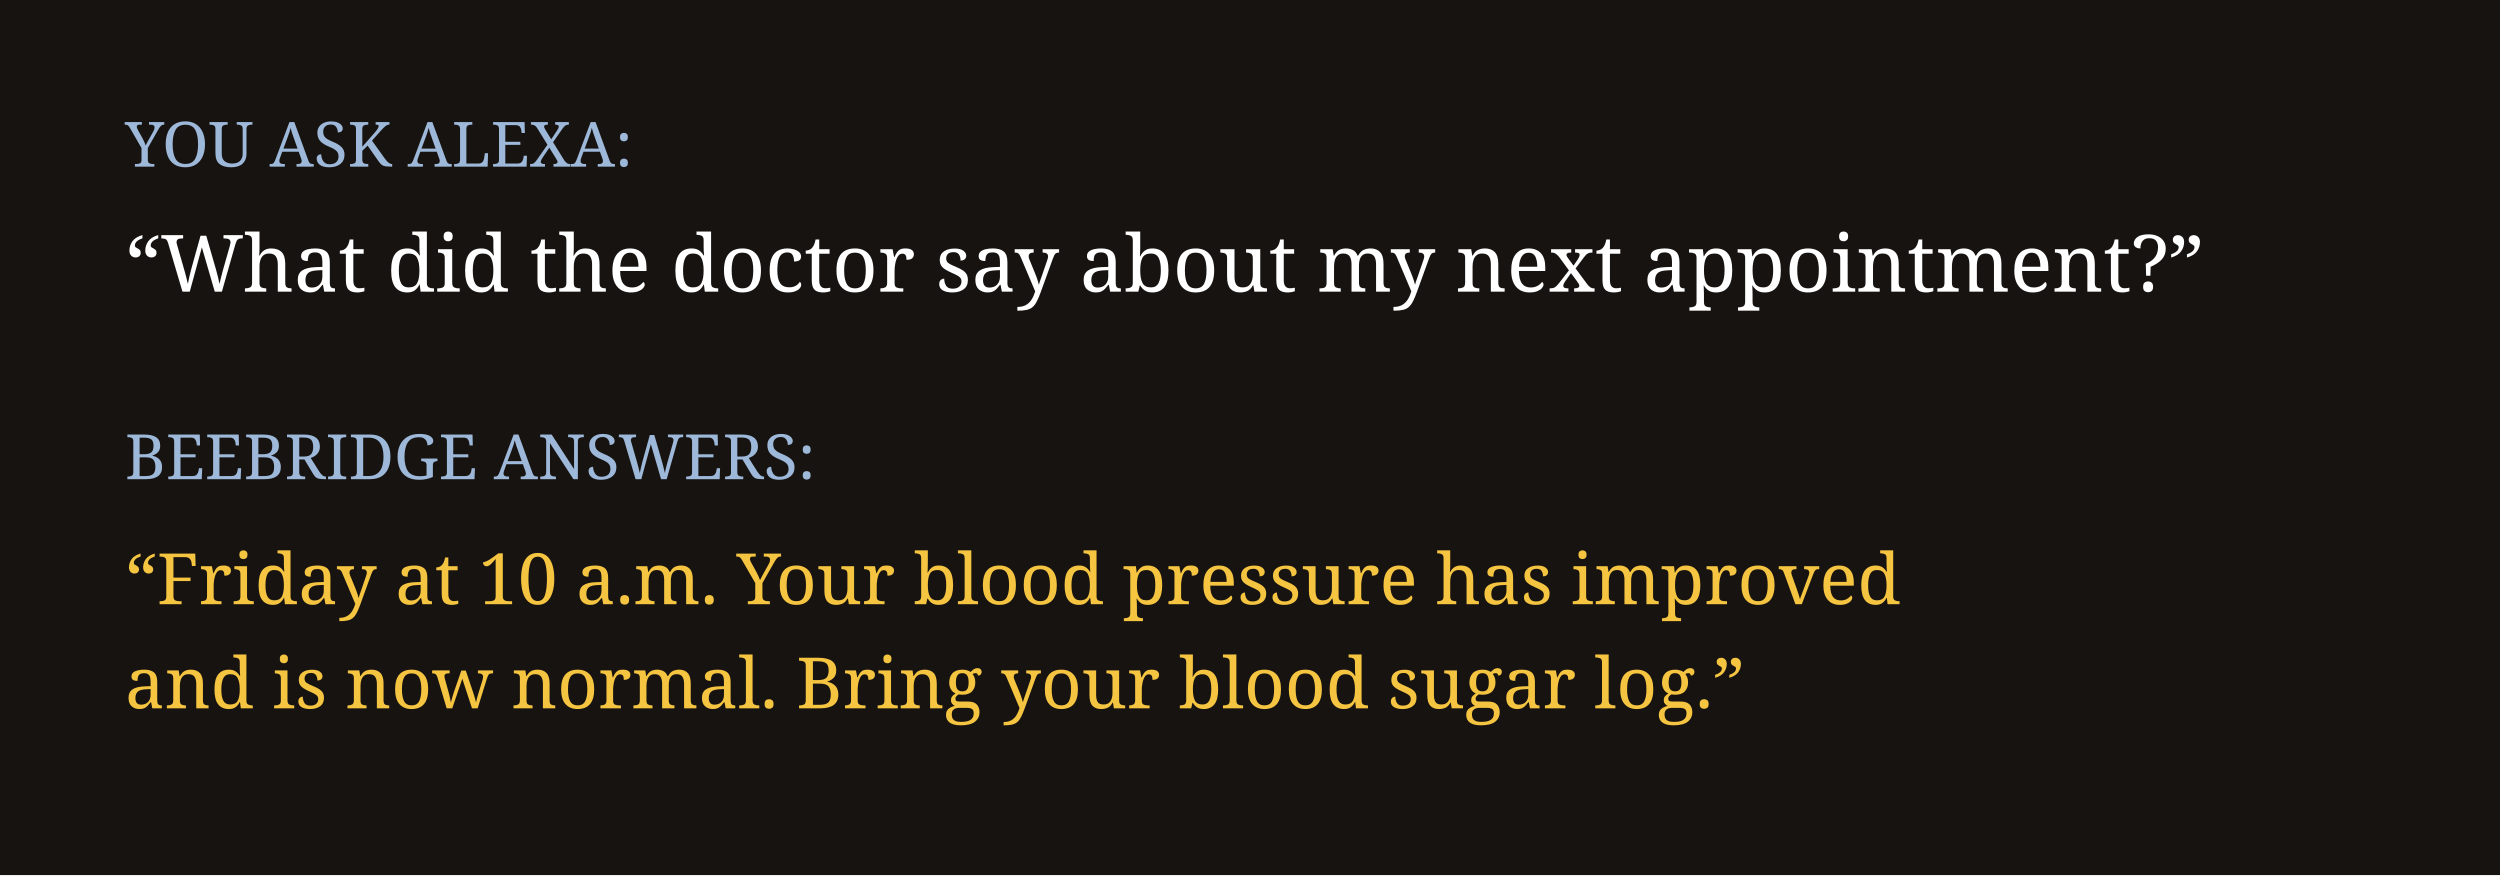
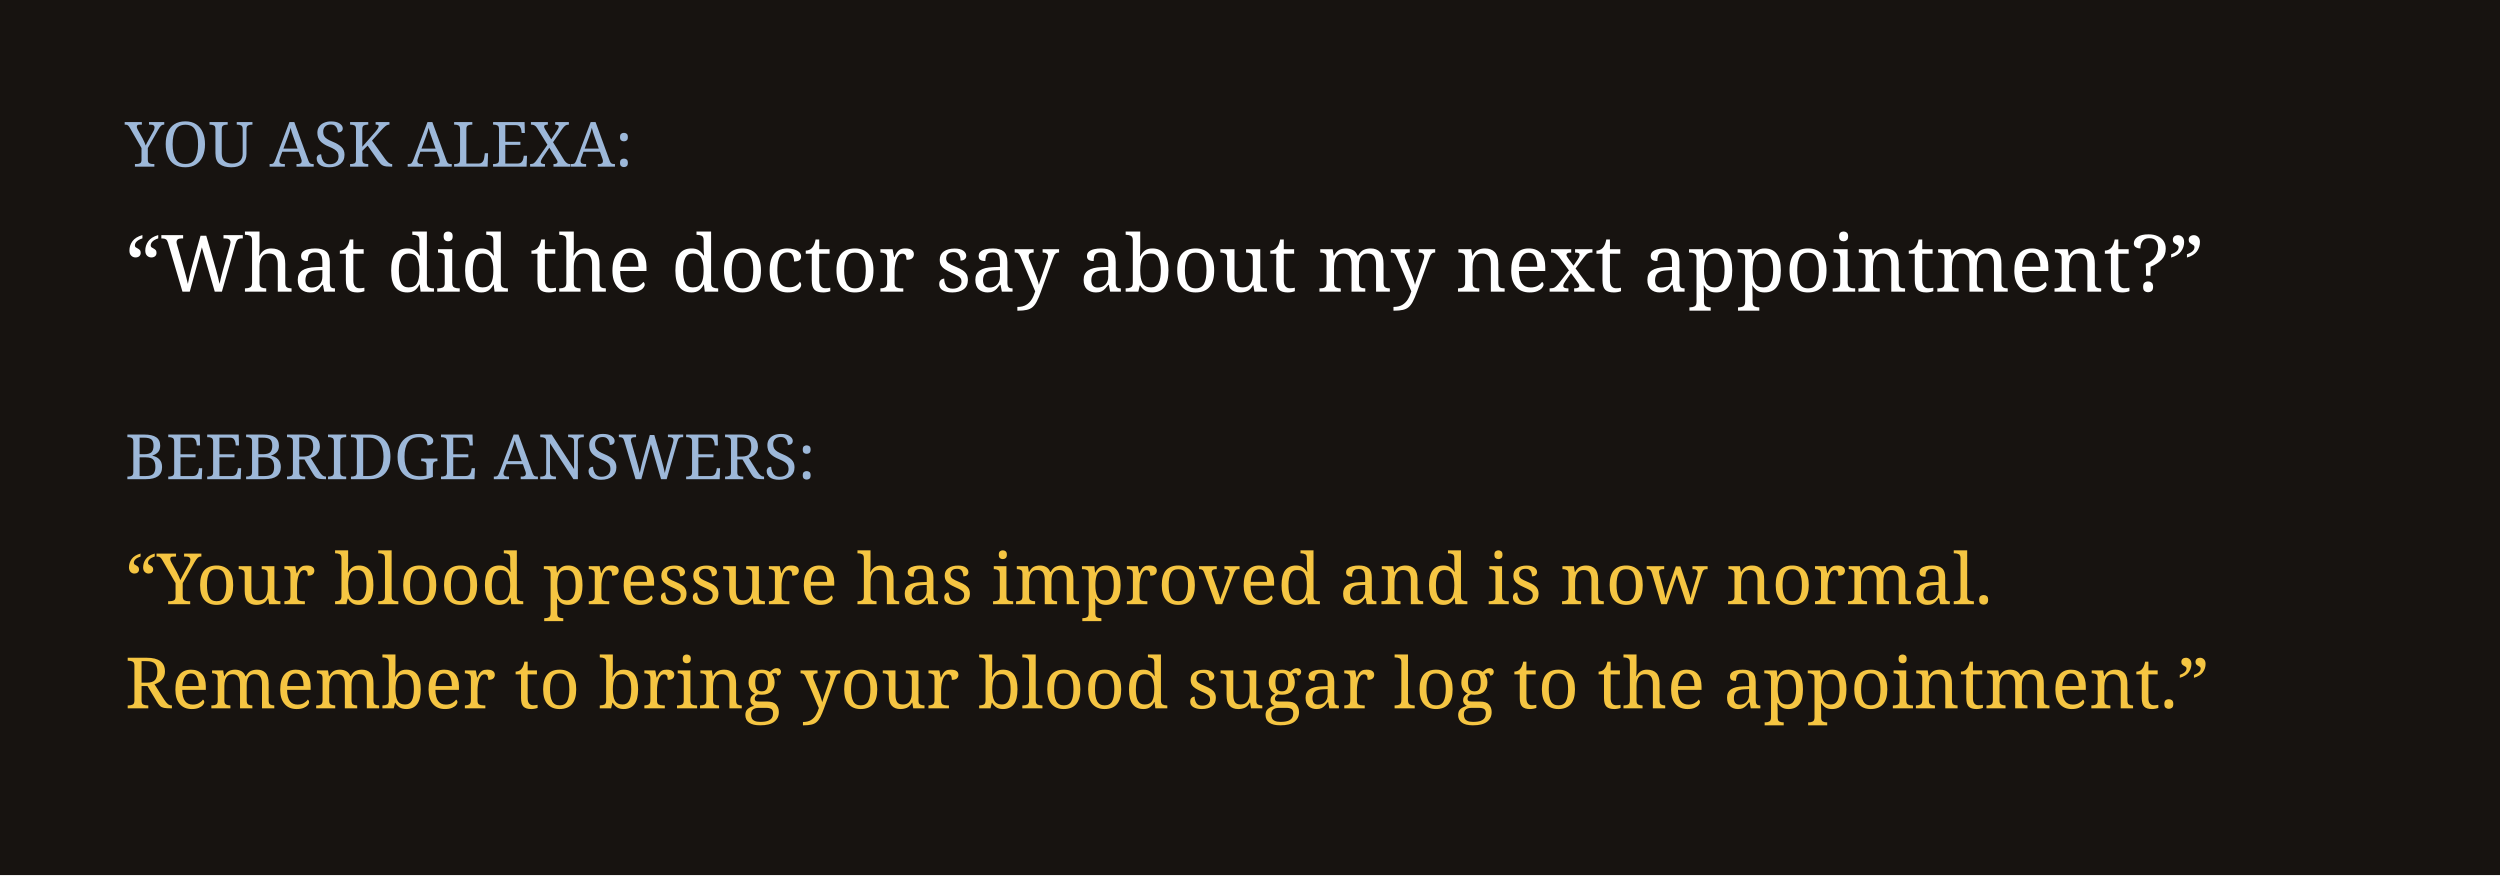
<svg xmlns="http://www.w3.org/2000/svg" width="1200" height="420" viewBox="0 0 1200 420">
  <rect width="1200" height="420" fill="#171310" />
  <text x="60" y="80" font-family="Georgia, serif" font-size="30" fill="#9DB8D9">YOU ASK ALEXA:</text>
  <text x="60" y="140" font-family="Georgia, serif" font-size="38" fill="#FFFFFF">“What did the doctor say about my next appointment?”</text>
  <text x="60" y="230" font-family="Georgia, serif" font-size="30" fill="#9DB8D9">BEEBRIDGE ANSWERS:</text>
-   <text x="60" y="290" font-family="Georgia, serif" font-size="34" fill="#F5C542">“Friday at 10 a.m. Your blood pressure has improved</text>
-   <text x="60" y="340" font-family="Georgia, serif" font-size="34" fill="#F5C542">and is now normal. Bring your blood sugar log.”</text>
+   <text x="60" y="290" font-family="Georgia, serif" font-size="34" fill="#F5C542">“Your blood pressure has improved and is now normal.</text>
+   <text x="60" y="340" font-family="Georgia, serif" font-size="34" fill="#F5C542">Remember to bring your blood sugar log to the appointment.”</text>
</svg>
